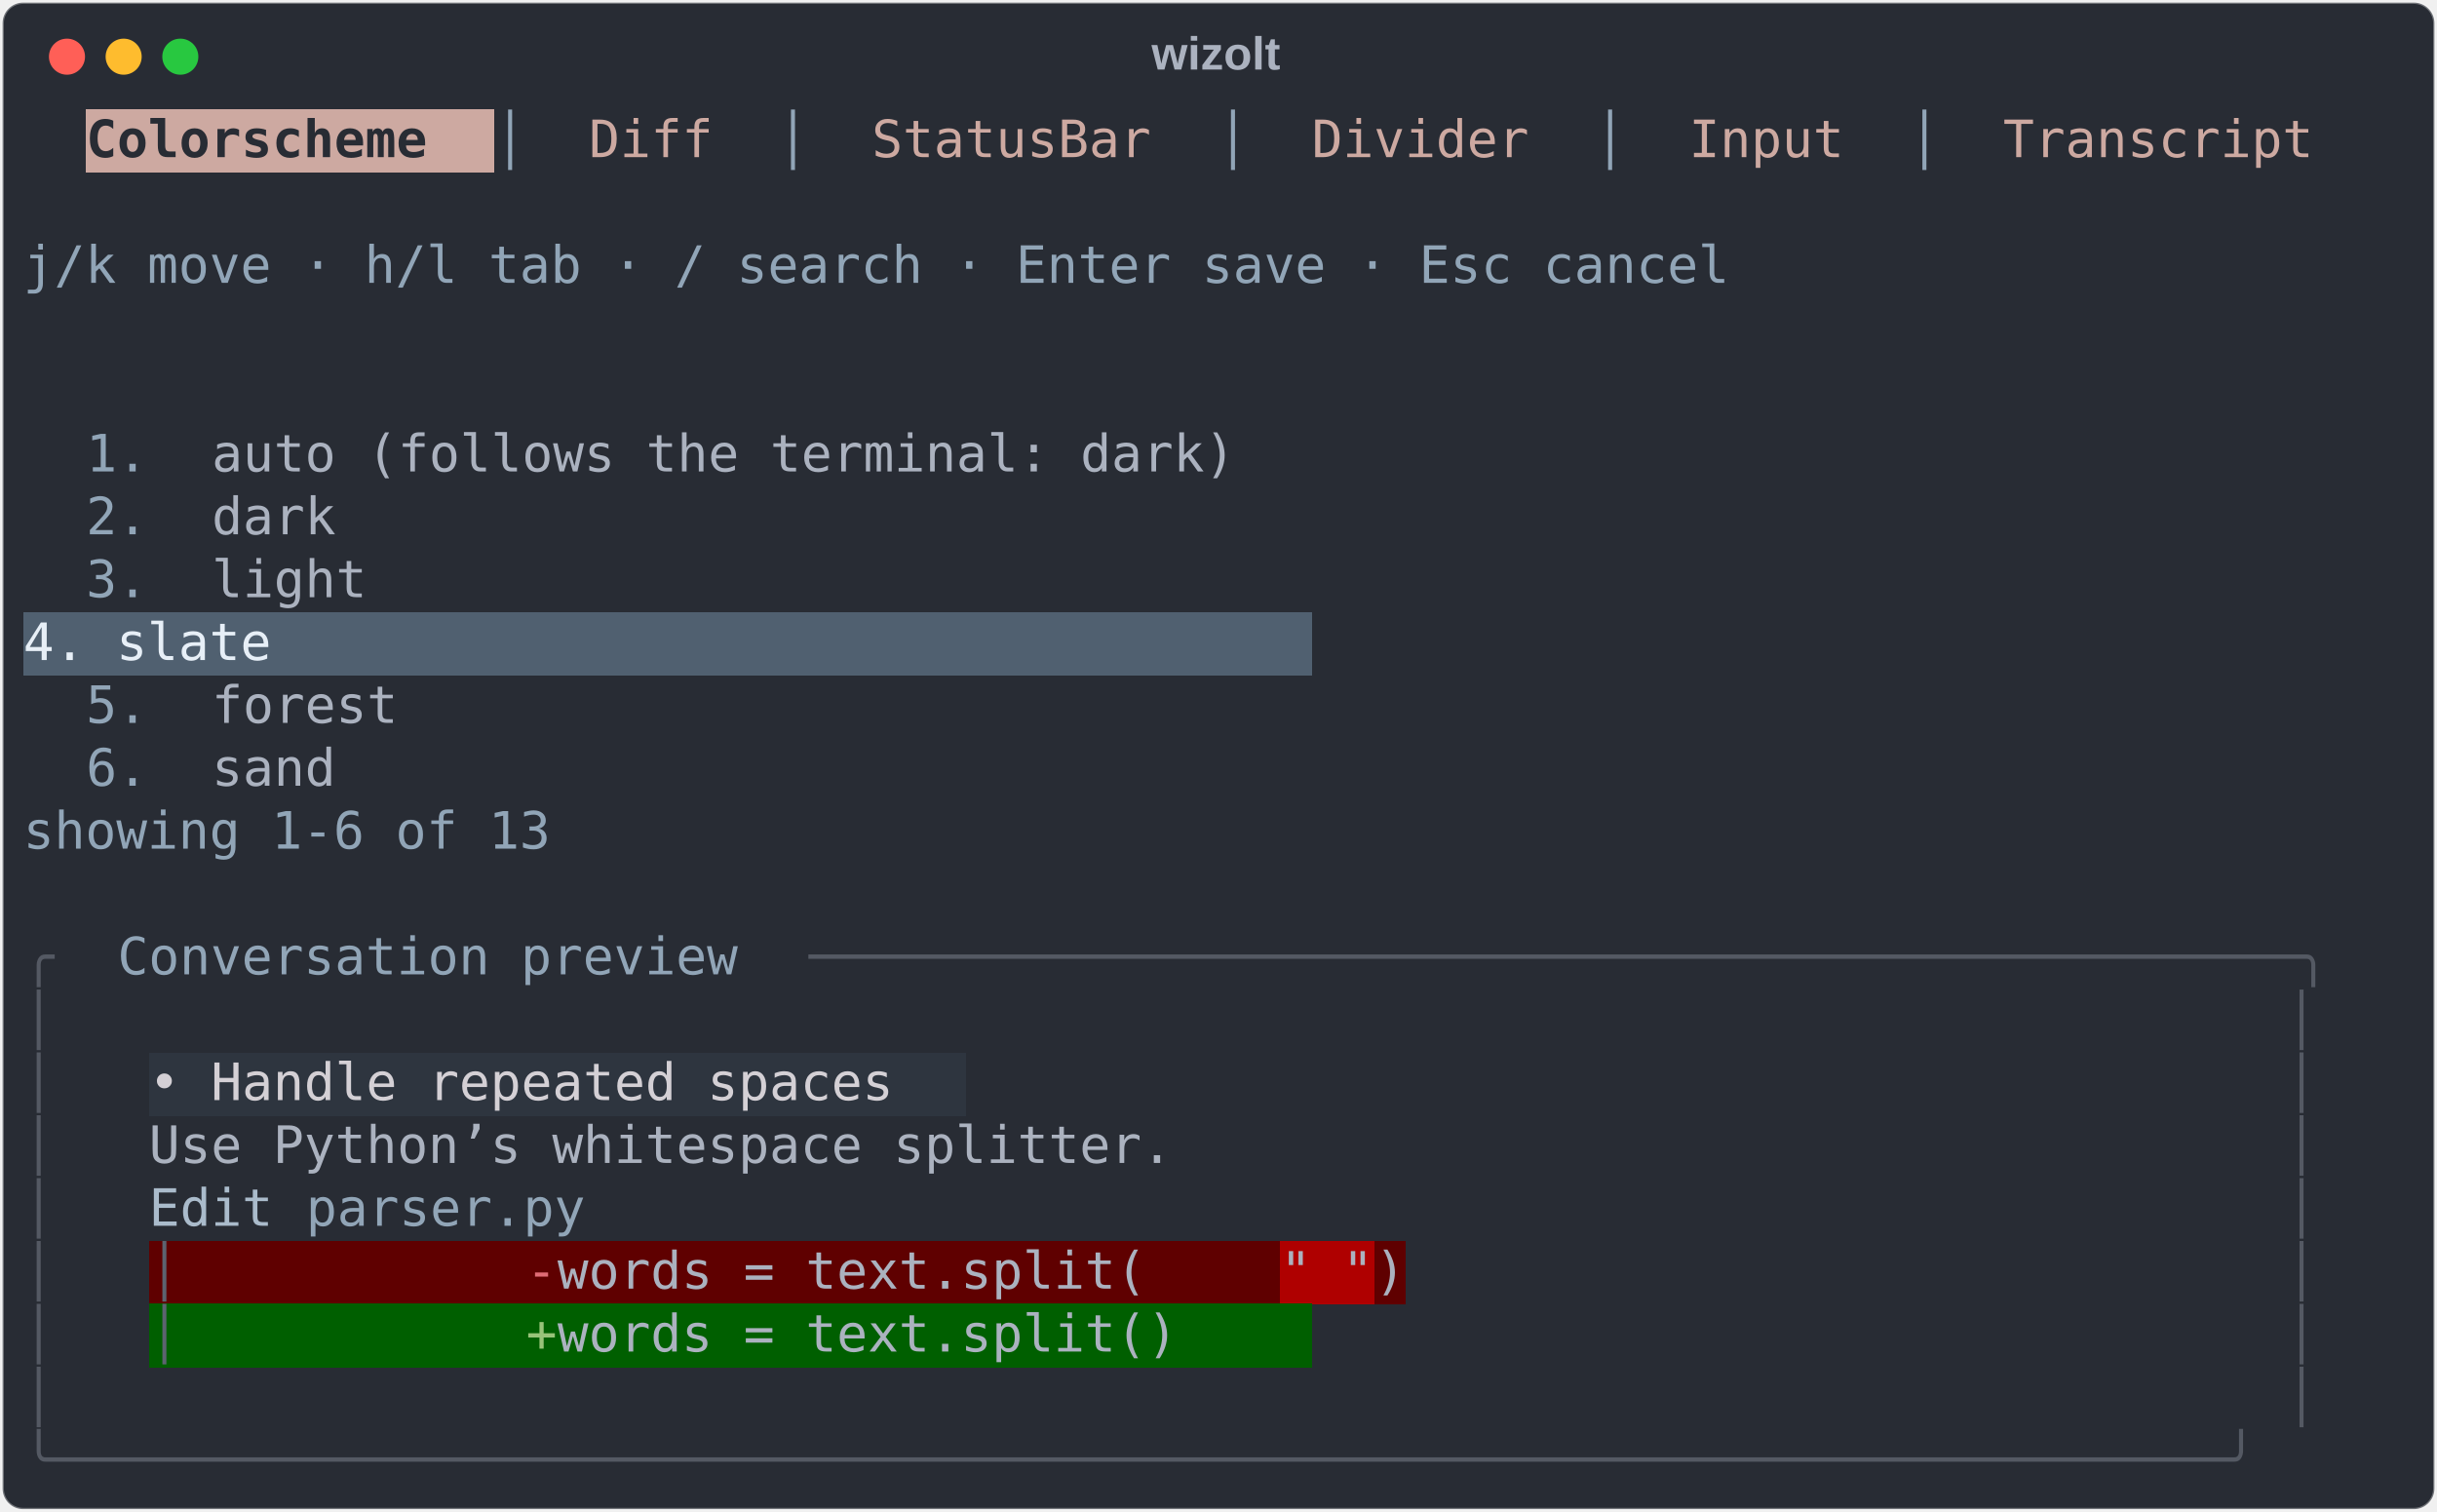
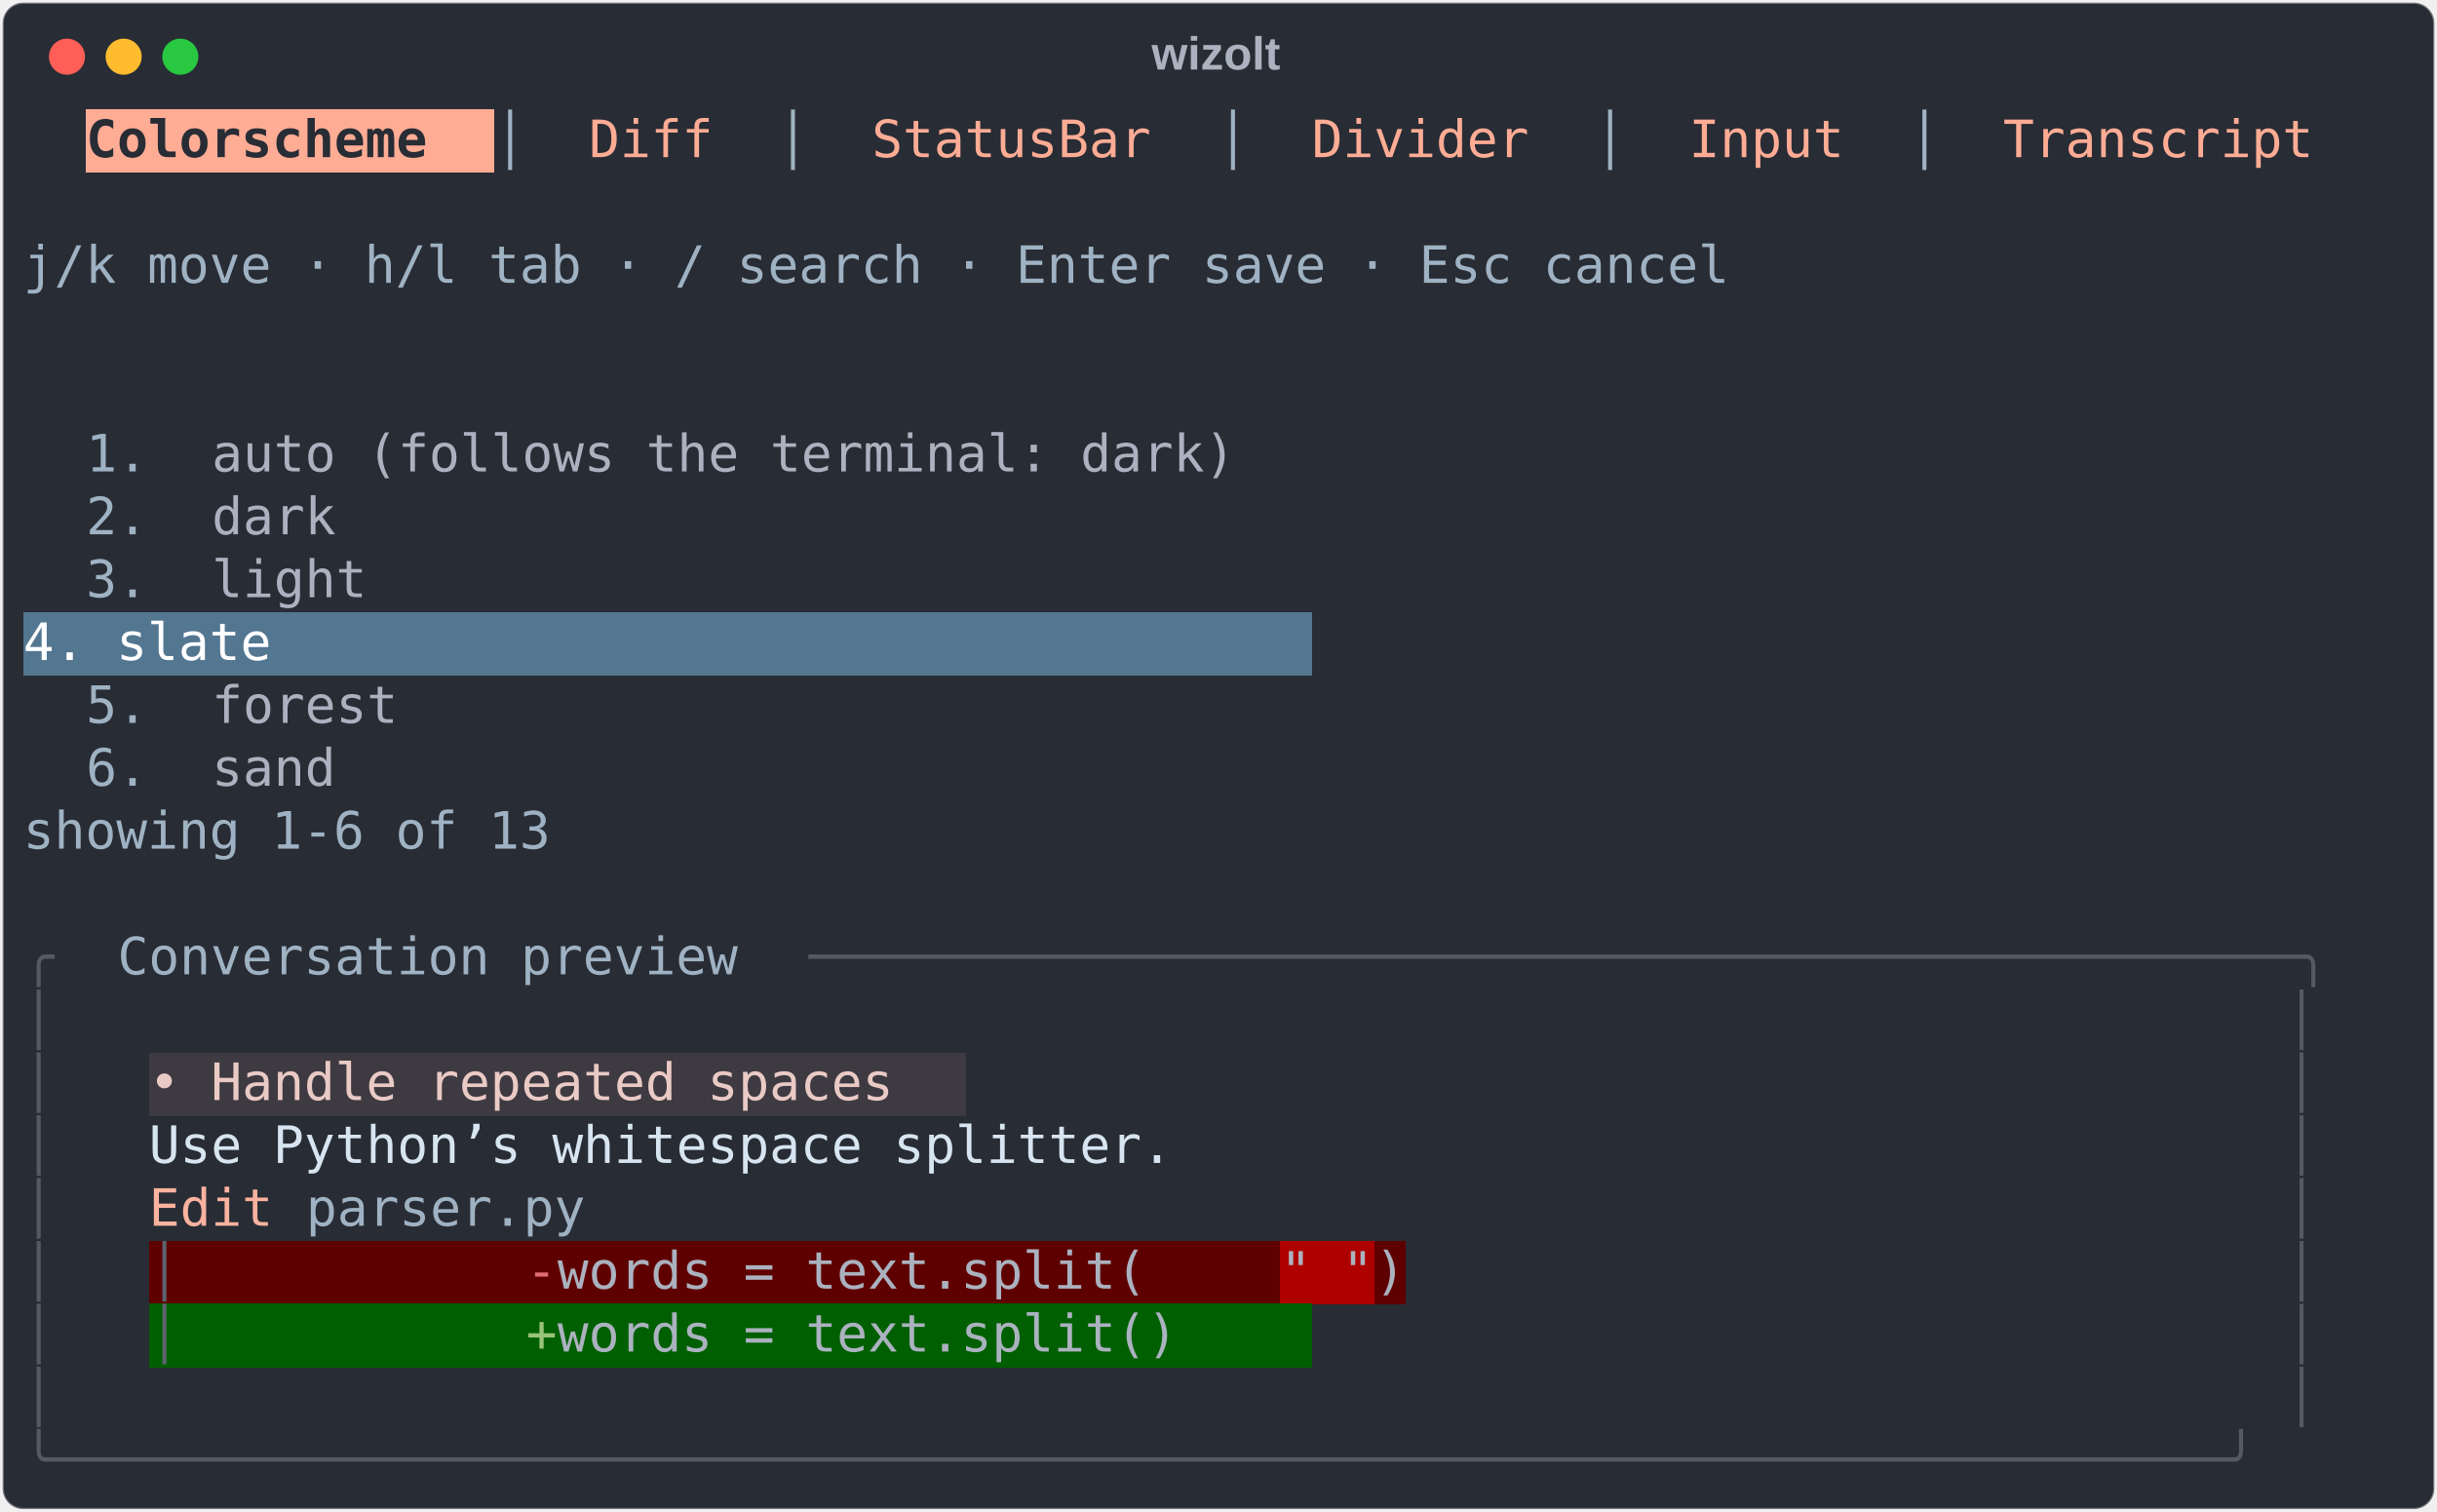
<svg xmlns="http://www.w3.org/2000/svg" class="rich-terminal" viewBox="0 0 946 586.8">
  <style>

    @font-face {
        font-family: "Fira Code";
        src: local("FiraCode-Regular"),
                url("https://cdnjs.cloudflare.com/ajax/libs/firacode/6.2.0/woff2/FiraCode-Regular.woff2") format("woff2"),
                url("https://cdnjs.cloudflare.com/ajax/libs/firacode/6.2.0/woff/FiraCode-Regular.woff") format("woff");
        font-style: normal;
        font-weight: 400;
    }
    @font-face {
        font-family: "Fira Code";
        src: local("FiraCode-Bold"),
                url("https://cdnjs.cloudflare.com/ajax/libs/firacode/6.2.0/woff2/FiraCode-Bold.woff2") format("woff2"),
                url("https://cdnjs.cloudflare.com/ajax/libs/firacode/6.2.0/woff/FiraCode-Bold.woff") format("woff");
        font-style: bold;
        font-weight: 700;
    }

    .appearance-picker-matrix {
        font-family: Fira Code, monospace;
        font-size: 20px;
        line-height: 24.4px;
        font-variant-east-asian: full-width;
    }

    .appearance-picker-title {
        font-size: 18px;
        font-weight: bold;
        font-family: arial;
    }

    .appearance-picker-r1 { fill: #abb2bf }
.appearance-picker-r2 { fill: #282c34;font-weight: bold }
- .appearance-picker-r3 { fill: #91a5b7 }
- .appearance-picker-r4 { fill: #cda9a1 }
- .appearance-picker-r5 { fill: #e7eff7 }
+ .appearance-picker-r3 { fill: #9fb2c3 }
+ .appearance-picker-r4 { fill: #ffac95 }
+ .appearance-picker-r5 { fill: #ffffff }
.appearance-picker-r6 { fill: #545963 }
- .appearance-picker-r7 { fill: #d4d0d5 }
- .appearance-picker-r8 { fill: #aabbcb }
- .appearance-picker-r9 { fill: #5c6370 }
- .appearance-picker-r10 { fill: #e06c75 }
- .appearance-picker-r11 { fill: #98c379 }
+ .appearance-picker-r7 { fill: #eacac5 }
+ .appearance-picker-r8 { fill: #d7e5f1 }
+ .appearance-picker-r9 { fill: #fbb29e }
+ .appearance-picker-r10 { fill: #5c6370 }
+ .appearance-picker-r11 { fill: #e06c75 }
+ .appearance-picker-r12 { fill: #98c379 }
    </style>
  <defs>
    <clipPath id="appearance-picker-clip-terminal">
      <rect x="0" y="0" width="926.2" height="535.8" />
    </clipPath>
    <clipPath id="appearance-picker-line-0">
      <rect x="0" y="1.5" width="927.2" height="24.65" />
    </clipPath>
    <clipPath id="appearance-picker-line-1">
      <rect x="0" y="25.9" width="927.2" height="24.65" />
    </clipPath>
    <clipPath id="appearance-picker-line-2">
      <rect x="0" y="50.3" width="927.2" height="24.65" />
    </clipPath>
    <clipPath id="appearance-picker-line-3">
      <rect x="0" y="74.7" width="927.2" height="24.65" />
    </clipPath>
    <clipPath id="appearance-picker-line-4">
      <rect x="0" y="99.1" width="927.2" height="24.65" />
    </clipPath>
    <clipPath id="appearance-picker-line-5">
      <rect x="0" y="123.5" width="927.2" height="24.65" />
    </clipPath>
    <clipPath id="appearance-picker-line-6">
      <rect x="0" y="147.9" width="927.2" height="24.65" />
    </clipPath>
    <clipPath id="appearance-picker-line-7">
      <rect x="0" y="172.3" width="927.2" height="24.65" />
    </clipPath>
    <clipPath id="appearance-picker-line-8">
      <rect x="0" y="196.7" width="927.2" height="24.65" />
    </clipPath>
    <clipPath id="appearance-picker-line-9">
      <rect x="0" y="221.1" width="927.2" height="24.65" />
    </clipPath>
    <clipPath id="appearance-picker-line-10">
      <rect x="0" y="245.5" width="927.2" height="24.65" />
    </clipPath>
    <clipPath id="appearance-picker-line-11">
      <rect x="0" y="269.9" width="927.2" height="24.65" />
    </clipPath>
    <clipPath id="appearance-picker-line-12">
      <rect x="0" y="294.3" width="927.2" height="24.65" />
    </clipPath>
    <clipPath id="appearance-picker-line-13">
      <rect x="0" y="318.7" width="927.2" height="24.65" />
    </clipPath>
    <clipPath id="appearance-picker-line-14">
      <rect x="0" y="343.1" width="927.2" height="24.65" />
    </clipPath>
    <clipPath id="appearance-picker-line-15">
      <rect x="0" y="367.5" width="927.2" height="24.65" />
    </clipPath>
    <clipPath id="appearance-picker-line-16">
      <rect x="0" y="391.9" width="927.2" height="24.65" />
    </clipPath>
    <clipPath id="appearance-picker-line-17">
      <rect x="0" y="416.3" width="927.2" height="24.65" />
    </clipPath>
    <clipPath id="appearance-picker-line-18">
      <rect x="0" y="440.7" width="927.2" height="24.65" />
    </clipPath>
    <clipPath id="appearance-picker-line-19">
      <rect x="0" y="465.1" width="927.2" height="24.65" />
    </clipPath>
    <clipPath id="appearance-picker-line-20">
      <rect x="0" y="489.5" width="927.2" height="24.65" />
    </clipPath>
  </defs>
  <rect fill="#282c34" stroke="rgba(255,255,255,0.35)" stroke-width="1" x="1" y="1" width="944" height="584.8" rx="8" />
  <text class="appearance-picker-title" fill="#abb2bf" text-anchor="middle" x="472" y="27">wizolt</text>
  <g transform="translate(26,22)">
    <circle cx="0" cy="0" r="7" fill="#ff5f57" />
    <circle cx="22" cy="0" r="7" fill="#febc2e" />
    <circle cx="44" cy="0" r="7" fill="#28c840" />
  </g>
  <g transform="translate(9, 41)" clip-path="url(#appearance-picker-clip-terminal)">
-     <rect fill="#cda9a1" x="24.4" y="1.5" width="158.6" height="24.65" shape-rendering="crispEdges" />
-     <rect fill="#506070" x="0" y="196.7" width="500.2" height="24.65" shape-rendering="crispEdges" />
-     <rect fill="#2e353f" x="48.8" y="367.5" width="317.2" height="24.65" shape-rendering="crispEdges" />
+     <rect fill="#ffac95" x="24.4" y="1.5" width="158.6" height="24.65" shape-rendering="crispEdges" />
+     <rect fill="#537691" x="0" y="196.7" width="500.2" height="24.65" shape-rendering="crispEdges" />
+     <rect fill="#3e3a41" x="48.8" y="367.5" width="317.2" height="24.65" shape-rendering="crispEdges" />
    <rect fill="#5f0000" x="48.8" y="440.7" width="146.4" height="24.65" shape-rendering="crispEdges" />
    <rect fill="#5f0000" x="195.2" y="440.7" width="12.2" height="24.65" shape-rendering="crispEdges" />
    <rect fill="#5f0000" x="207.4" y="440.7" width="280.6" height="24.65" shape-rendering="crispEdges" />
    <rect fill="#af0000" x="488" y="440.7" width="36.6" height="24.65" shape-rendering="crispEdges" />
    <rect fill="#5f0000" x="524.6" y="440.7" width="12.2" height="24.65" shape-rendering="crispEdges" />
    <rect fill="#005f00" x="48.8" y="465.1" width="146.4" height="24.65" shape-rendering="crispEdges" />
    <rect fill="#005f00" x="195.2" y="465.1" width="12.2" height="24.65" shape-rendering="crispEdges" />
    <rect fill="#005f00" x="207.4" y="465.1" width="292.8" height="24.65" shape-rendering="crispEdges" />
    <g class="appearance-picker-matrix">
      <text class="appearance-picker-r2" x="24.4" y="20" textLength="158.6" clip-path="url(#appearance-picker-line-0)"> Colorscheme </text>
      <text class="appearance-picker-r3" x="183" y="20" textLength="36.6" clip-path="url(#appearance-picker-line-0)"> │ </text>
      <text class="appearance-picker-r4" x="219.6" y="20" textLength="73.2" clip-path="url(#appearance-picker-line-0)"> Diff </text>
      <text class="appearance-picker-r3" x="292.8" y="20" textLength="36.6" clip-path="url(#appearance-picker-line-0)"> │ </text>
      <text class="appearance-picker-r4" x="329.4" y="20" textLength="134.2" clip-path="url(#appearance-picker-line-0)"> StatusBar </text>
      <text class="appearance-picker-r3" x="463.6" y="20" textLength="36.6" clip-path="url(#appearance-picker-line-0)"> │ </text>
      <text class="appearance-picker-r4" x="500.2" y="20" textLength="109.8" clip-path="url(#appearance-picker-line-0)"> Divider </text>
      <text class="appearance-picker-r3" x="610" y="20" textLength="36.6" clip-path="url(#appearance-picker-line-0)"> │ </text>
      <text class="appearance-picker-r4" x="646.6" y="20" textLength="85.4" clip-path="url(#appearance-picker-line-0)"> Input </text>
      <text class="appearance-picker-r3" x="732" y="20" textLength="36.6" clip-path="url(#appearance-picker-line-0)"> │ </text>
      <text class="appearance-picker-r4" x="768.6" y="20" textLength="146.4" clip-path="url(#appearance-picker-line-0)"> Transcript </text>
      <text class="appearance-picker-r1" x="927.2" y="20" textLength="12.2" clip-path="url(#appearance-picker-line-0)">
</text>
      <text class="appearance-picker-r1" x="927.2" y="44.4" textLength="12.2" clip-path="url(#appearance-picker-line-1)">
</text>
      <text class="appearance-picker-r3" x="0" y="68.8" textLength="695.4" clip-path="url(#appearance-picker-line-2)">  j/k move · h/l tab · / search · Enter save · Esc cancel</text>
      <text class="appearance-picker-r1" x="927.2" y="68.8" textLength="12.2" clip-path="url(#appearance-picker-line-2)">
</text>
      <text class="appearance-picker-r1" x="927.2" y="93.2" textLength="12.2" clip-path="url(#appearance-picker-line-3)">
</text>
      <text class="appearance-picker-r1" x="927.2" y="117.6" textLength="12.2" clip-path="url(#appearance-picker-line-4)">
</text>
      <text class="appearance-picker-r3" x="24.4" y="142" textLength="48.8" clip-path="url(#appearance-picker-line-5)"> 1. </text>
      <text class="appearance-picker-r1" x="73.2" y="142" textLength="402.6" clip-path="url(#appearance-picker-line-5)">auto (follows the terminal: dark)</text>
      <text class="appearance-picker-r1" x="927.2" y="142" textLength="12.2" clip-path="url(#appearance-picker-line-5)">
</text>
      <text class="appearance-picker-r3" x="24.4" y="166.4" textLength="48.8" clip-path="url(#appearance-picker-line-6)"> 2. </text>
      <text class="appearance-picker-r1" x="73.2" y="166.4" textLength="48.8" clip-path="url(#appearance-picker-line-6)">dark</text>
      <text class="appearance-picker-r1" x="927.2" y="166.4" textLength="12.2" clip-path="url(#appearance-picker-line-6)">
</text>
      <text class="appearance-picker-r3" x="24.4" y="190.8" textLength="48.8" clip-path="url(#appearance-picker-line-7)"> 3. </text>
      <text class="appearance-picker-r1" x="73.2" y="190.8" textLength="61" clip-path="url(#appearance-picker-line-7)">light</text>
      <text class="appearance-picker-r1" x="927.2" y="190.8" textLength="12.2" clip-path="url(#appearance-picker-line-7)">
</text>
      <text class="appearance-picker-r5" x="0" y="215.2" textLength="500.2" clip-path="url(#appearance-picker-line-8)">   4. slate                              </text>
      <text class="appearance-picker-r1" x="927.2" y="215.2" textLength="12.2" clip-path="url(#appearance-picker-line-8)">
</text>
      <text class="appearance-picker-r3" x="24.4" y="239.6" textLength="48.8" clip-path="url(#appearance-picker-line-9)"> 5. </text>
      <text class="appearance-picker-r1" x="73.2" y="239.6" textLength="73.2" clip-path="url(#appearance-picker-line-9)">forest</text>
      <text class="appearance-picker-r1" x="927.2" y="239.6" textLength="12.2" clip-path="url(#appearance-picker-line-9)">
</text>
      <text class="appearance-picker-r3" x="24.4" y="264" textLength="48.8" clip-path="url(#appearance-picker-line-10)"> 6. </text>
      <text class="appearance-picker-r1" x="73.2" y="264" textLength="48.8" clip-path="url(#appearance-picker-line-10)">sand</text>
      <text class="appearance-picker-r1" x="927.2" y="264" textLength="12.2" clip-path="url(#appearance-picker-line-10)">
</text>
      <text class="appearance-picker-r3" x="0" y="288.4" textLength="231.8" clip-path="url(#appearance-picker-line-11)">  showing 1-6 of 13</text>
      <text class="appearance-picker-r1" x="927.2" y="288.4" textLength="12.2" clip-path="url(#appearance-picker-line-11)">
</text>
      <text class="appearance-picker-r1" x="927.2" y="312.8" textLength="12.2" clip-path="url(#appearance-picker-line-12)">
</text>
      <text class="appearance-picker-r6" x="0" y="337.2" textLength="36.6" clip-path="url(#appearance-picker-line-13)">  ╭</text>
      <text class="appearance-picker-r3" x="36.6" y="337.2" textLength="268.4" clip-path="url(#appearance-picker-line-13)"> Conversation preview </text>
      <text class="appearance-picker-r6" x="305" y="337.2" textLength="597.8" clip-path="url(#appearance-picker-line-13)">────────────────────────────────────────────────╮</text>
      <text class="appearance-picker-r1" x="927.2" y="337.2" textLength="12.2" clip-path="url(#appearance-picker-line-13)">
</text>
      <text class="appearance-picker-r6" x="0" y="361.6" textLength="48.8" clip-path="url(#appearance-picker-line-14)">  │ </text>
      <text class="appearance-picker-r6" x="878.4" y="361.6" textLength="24.4" clip-path="url(#appearance-picker-line-14)"> │</text>
      <text class="appearance-picker-r1" x="927.2" y="361.6" textLength="12.2" clip-path="url(#appearance-picker-line-14)">
</text>
      <text class="appearance-picker-r6" x="0" y="386" textLength="48.8" clip-path="url(#appearance-picker-line-15)">  │ </text>
      <text class="appearance-picker-r7" x="48.8" y="386" textLength="317.2" clip-path="url(#appearance-picker-line-15)"> • Handle repeated spaces </text>
      <text class="appearance-picker-r6" x="878.4" y="386" textLength="24.4" clip-path="url(#appearance-picker-line-15)"> │</text>
      <text class="appearance-picker-r1" x="927.2" y="386" textLength="12.2" clip-path="url(#appearance-picker-line-15)">
</text>
      <text class="appearance-picker-r6" x="0" y="410.4" textLength="48.8" clip-path="url(#appearance-picker-line-16)">  │ </text>
-       <text class="appearance-picker-r1" x="48.8" y="410.4" textLength="829.6" clip-path="url(#appearance-picker-line-16)">Use Python’s whitespace splitter.                                   </text>
+       <text class="appearance-picker-r8" x="48.8" y="410.4" textLength="402.6" clip-path="url(#appearance-picker-line-16)">Use Python’s whitespace splitter.</text>
      <text class="appearance-picker-r6" x="878.4" y="410.4" textLength="24.4" clip-path="url(#appearance-picker-line-16)"> │</text>
      <text class="appearance-picker-r1" x="927.2" y="410.4" textLength="12.2" clip-path="url(#appearance-picker-line-16)">
</text>
      <text class="appearance-picker-r6" x="0" y="434.8" textLength="48.8" clip-path="url(#appearance-picker-line-17)">  │ </text>
-       <text class="appearance-picker-r8" x="48.8" y="434.8" textLength="61" clip-path="url(#appearance-picker-line-17)">Edit </text>
+       <text class="appearance-picker-r9" x="48.8" y="434.8" textLength="61" clip-path="url(#appearance-picker-line-17)">Edit </text>
      <text class="appearance-picker-r3" x="109.8" y="434.8" textLength="109.8" clip-path="url(#appearance-picker-line-17)">parser.py</text>
      <text class="appearance-picker-r6" x="878.4" y="434.8" textLength="24.4" clip-path="url(#appearance-picker-line-17)"> │</text>
      <text class="appearance-picker-r1" x="927.2" y="434.8" textLength="12.2" clip-path="url(#appearance-picker-line-17)">
</text>
      <text class="appearance-picker-r6" x="0" y="459.2" textLength="48.8" clip-path="url(#appearance-picker-line-18)">  │ </text>
-       <text class="appearance-picker-r9" x="48.8" y="459.2" textLength="146.4" clip-path="url(#appearance-picker-line-18)">          │ </text>
-       <text class="appearance-picker-r10" x="195.2" y="459.2" textLength="12.2" clip-path="url(#appearance-picker-line-18)">-</text>
+       <text class="appearance-picker-r10" x="48.8" y="459.2" textLength="146.4" clip-path="url(#appearance-picker-line-18)">          │ </text>
+       <text class="appearance-picker-r11" x="195.2" y="459.2" textLength="12.2" clip-path="url(#appearance-picker-line-18)">-</text>
      <text class="appearance-picker-r1" x="207.4" y="459.2" textLength="280.6" clip-path="url(#appearance-picker-line-18)">    words = text.split(</text>
      <text class="appearance-picker-r1" x="488" y="459.2" textLength="36.6" clip-path="url(#appearance-picker-line-18)">" "</text>
      <text class="appearance-picker-r1" x="524.6" y="459.2" textLength="12.2" clip-path="url(#appearance-picker-line-18)">)</text>
      <text class="appearance-picker-r6" x="878.4" y="459.2" textLength="24.4" clip-path="url(#appearance-picker-line-18)"> │</text>
      <text class="appearance-picker-r1" x="927.2" y="459.2" textLength="12.2" clip-path="url(#appearance-picker-line-18)">
</text>
      <text class="appearance-picker-r6" x="0" y="483.6" textLength="48.8" clip-path="url(#appearance-picker-line-19)">  │ </text>
-       <text class="appearance-picker-r9" x="48.8" y="483.6" textLength="146.4" clip-path="url(#appearance-picker-line-19)">          │ </text>
-       <text class="appearance-picker-r11" x="195.2" y="483.6" textLength="12.2" clip-path="url(#appearance-picker-line-19)">+</text>
+       <text class="appearance-picker-r10" x="48.8" y="483.6" textLength="146.4" clip-path="url(#appearance-picker-line-19)">          │ </text>
+       <text class="appearance-picker-r12" x="195.2" y="483.6" textLength="12.2" clip-path="url(#appearance-picker-line-19)">+</text>
      <text class="appearance-picker-r1" x="207.4" y="483.6" textLength="292.8" clip-path="url(#appearance-picker-line-19)">    words = text.split()</text>
      <text class="appearance-picker-r6" x="878.4" y="483.6" textLength="24.4" clip-path="url(#appearance-picker-line-19)"> │</text>
      <text class="appearance-picker-r1" x="927.2" y="483.6" textLength="12.2" clip-path="url(#appearance-picker-line-19)">
</text>
      <text class="appearance-picker-r6" x="0" y="508" textLength="48.8" clip-path="url(#appearance-picker-line-20)">  │ </text>
      <text class="appearance-picker-r6" x="878.4" y="508" textLength="24.4" clip-path="url(#appearance-picker-line-20)"> │</text>
      <text class="appearance-picker-r1" x="927.2" y="508" textLength="12.2" clip-path="url(#appearance-picker-line-20)">
</text>
      <text class="appearance-picker-r6" x="0" y="532.4" textLength="902.8" clip-path="url(#appearance-picker-line-21)">  ╰──────────────────────────────────────────────────────────────────────╯</text>
      <text class="appearance-picker-r1" x="927.2" y="532.4" textLength="12.2" clip-path="url(#appearance-picker-line-21)">
</text>
    </g>
  </g>
</svg>
